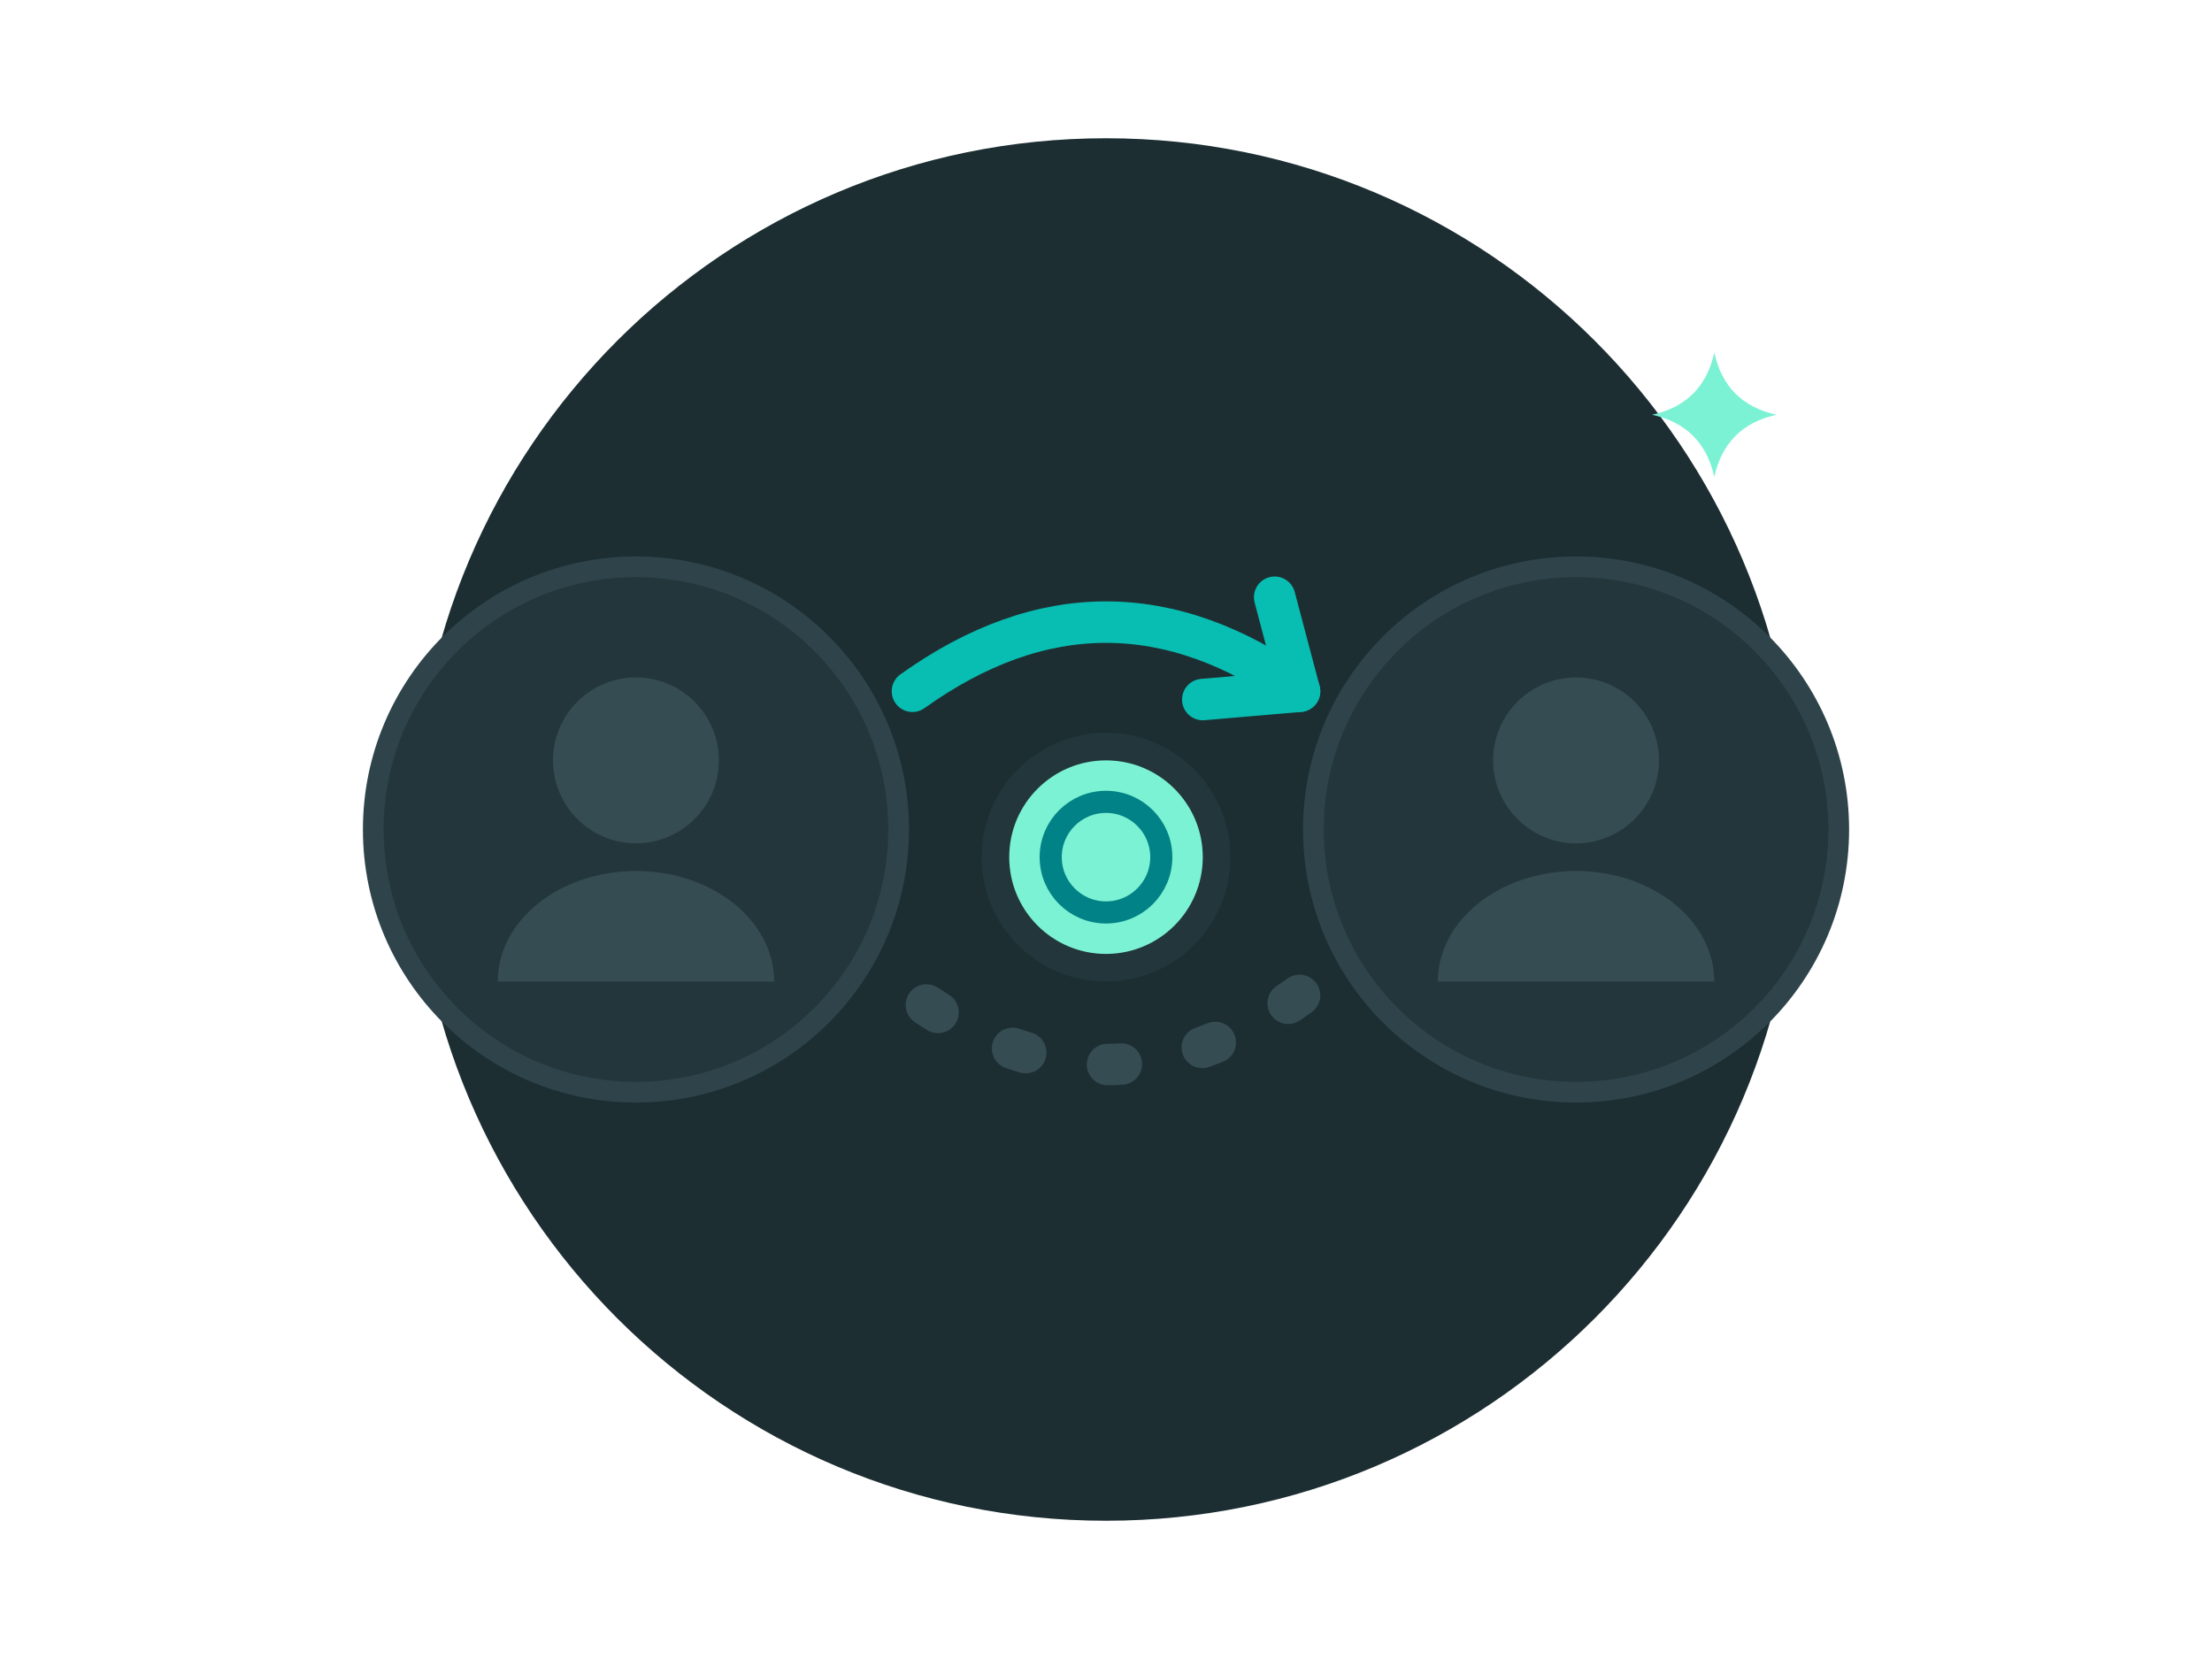
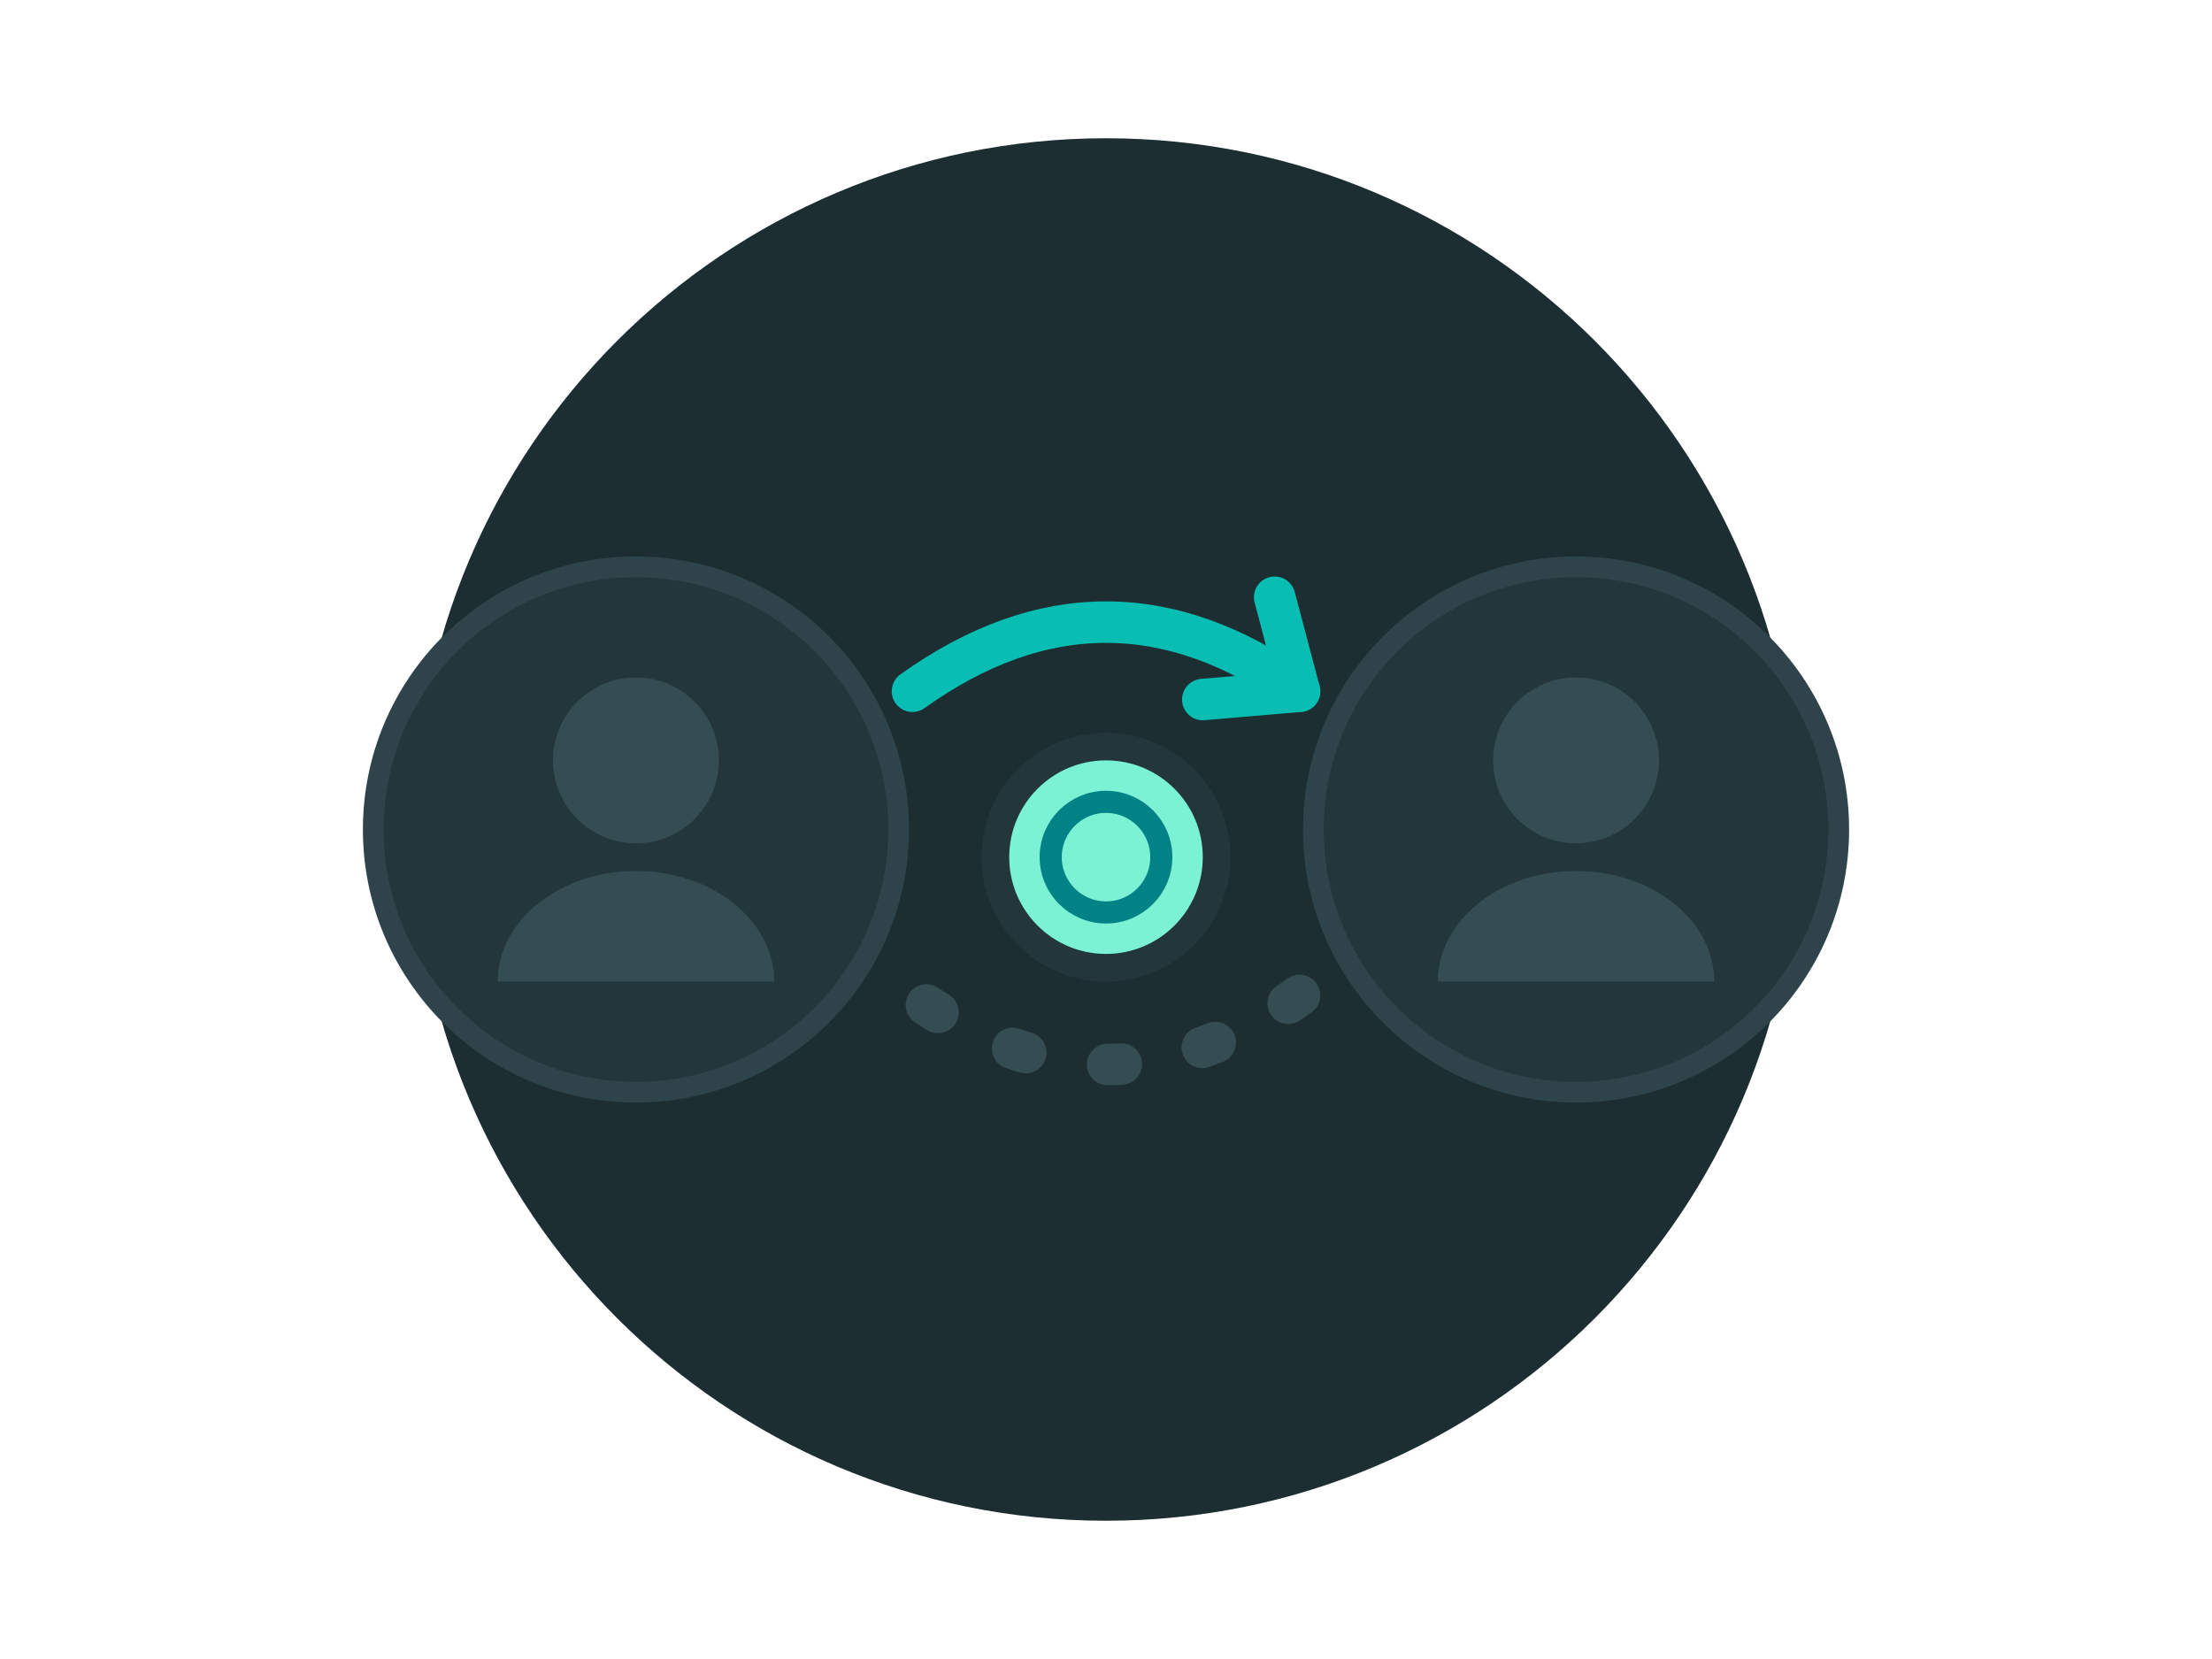
<svg xmlns="http://www.w3.org/2000/svg" viewBox="0 0 160 120" width="160" height="120">
  <circle cx="80" cy="60" r="50" fill="#1C2E32" />
  <circle cx="46" cy="60" r="19" fill="#22363B" stroke="#2E444A" stroke-width="1.5" />
  <circle cx="46" cy="55" r="6" fill="#354C52" />
  <path d="M36 71a10 8 0 0 1 20 0z" fill="#354C52" />
  <circle cx="114" cy="60" r="19" fill="#22363B" stroke="#2E444A" stroke-width="1.5" />
  <circle cx="114" cy="55" r="6" fill="#354C52" />
  <path d="M104 71a10 8 0 0 1 20 0z" fill="#354C52" />
  <path d="M66 50Q80 40 94 50" fill="none" stroke="#08BDB1" stroke-width="3" stroke-linecap="round" />
  <path d="M92.2 43.2L94 50L87 50.6" fill="none" stroke="#08BDB1" stroke-width="3" stroke-linecap="round" stroke-linejoin="round" />
  <path d="M94 72Q80 82 66 72" fill="none" stroke="#354C52" stroke-width="3" stroke-linecap="round" stroke-dasharray="1 6" />
  <circle cx="80" cy="62" r="8" fill="#7BF2D3" stroke="#22363B" stroke-width="2" />
  <circle cx="80" cy="62" r="4" fill="none" stroke="#018287" stroke-width="1.6" />
-   <path d="M124 25.5 Q124.81 29.19 128.5 30 Q124.81 30.81 124 34.5 Q123.19 30.81 119.5 30 Q123.19 29.19 124 25.5Z" fill="#7BF2D3" />
</svg>
